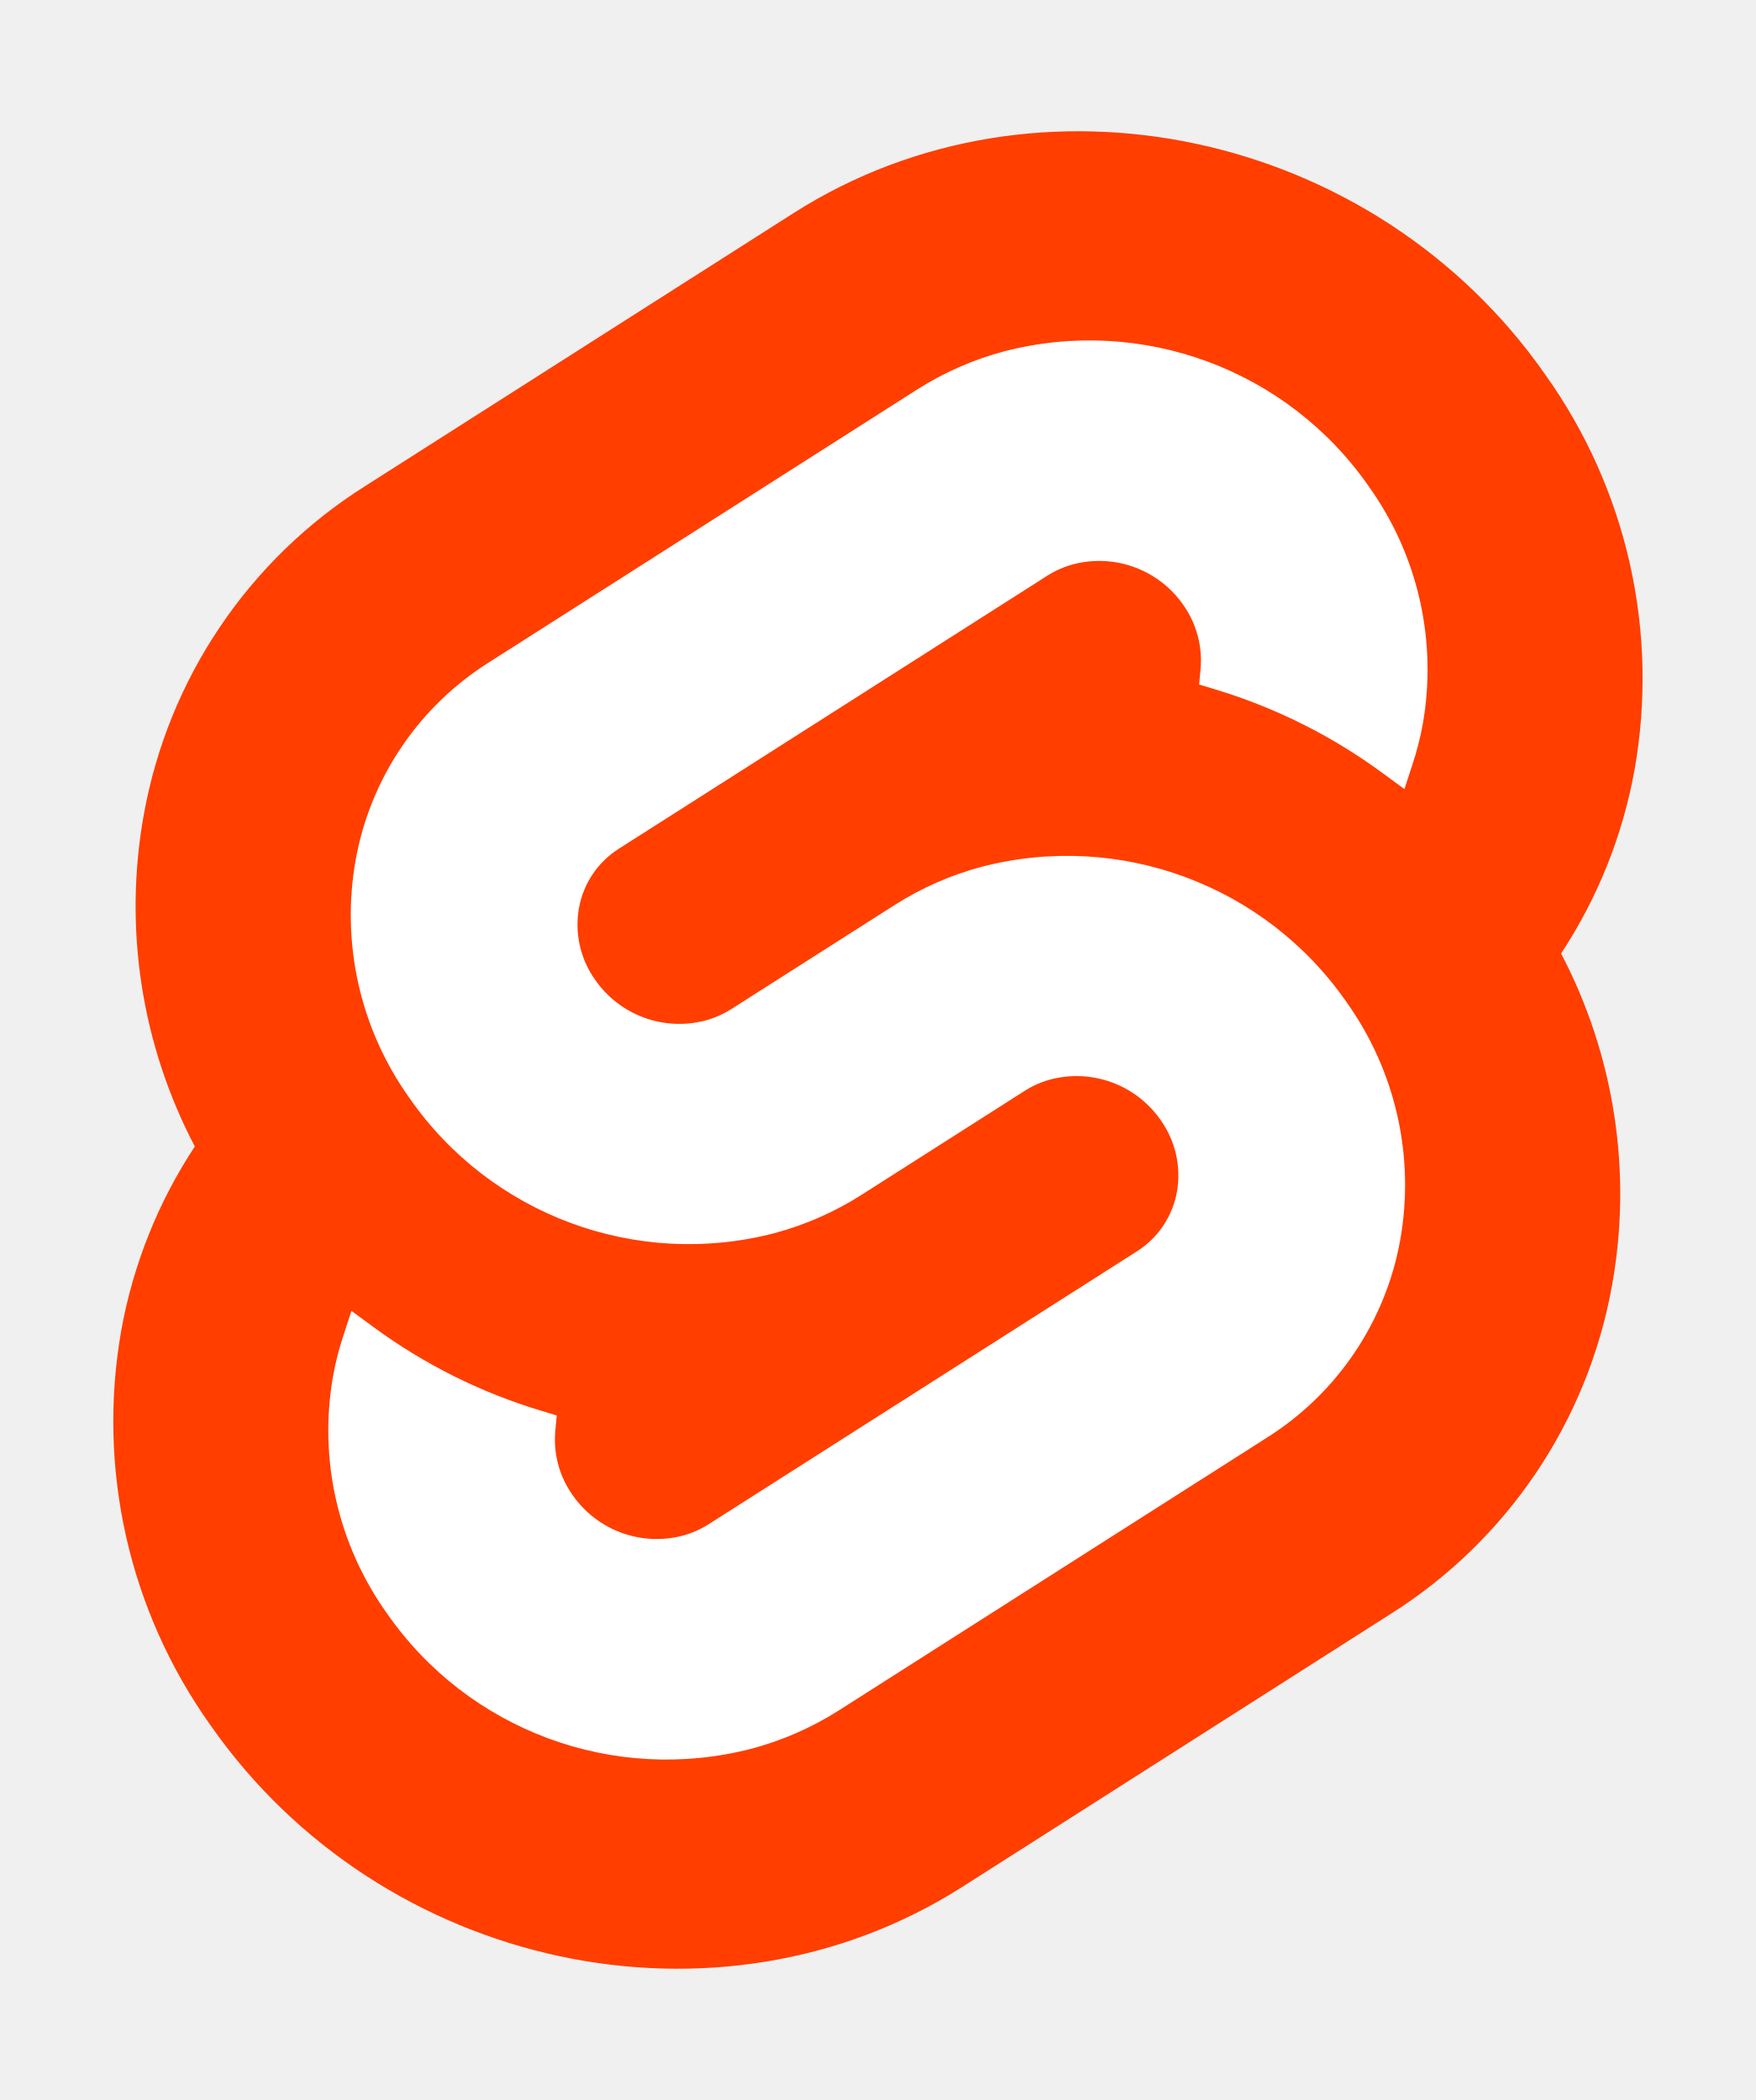
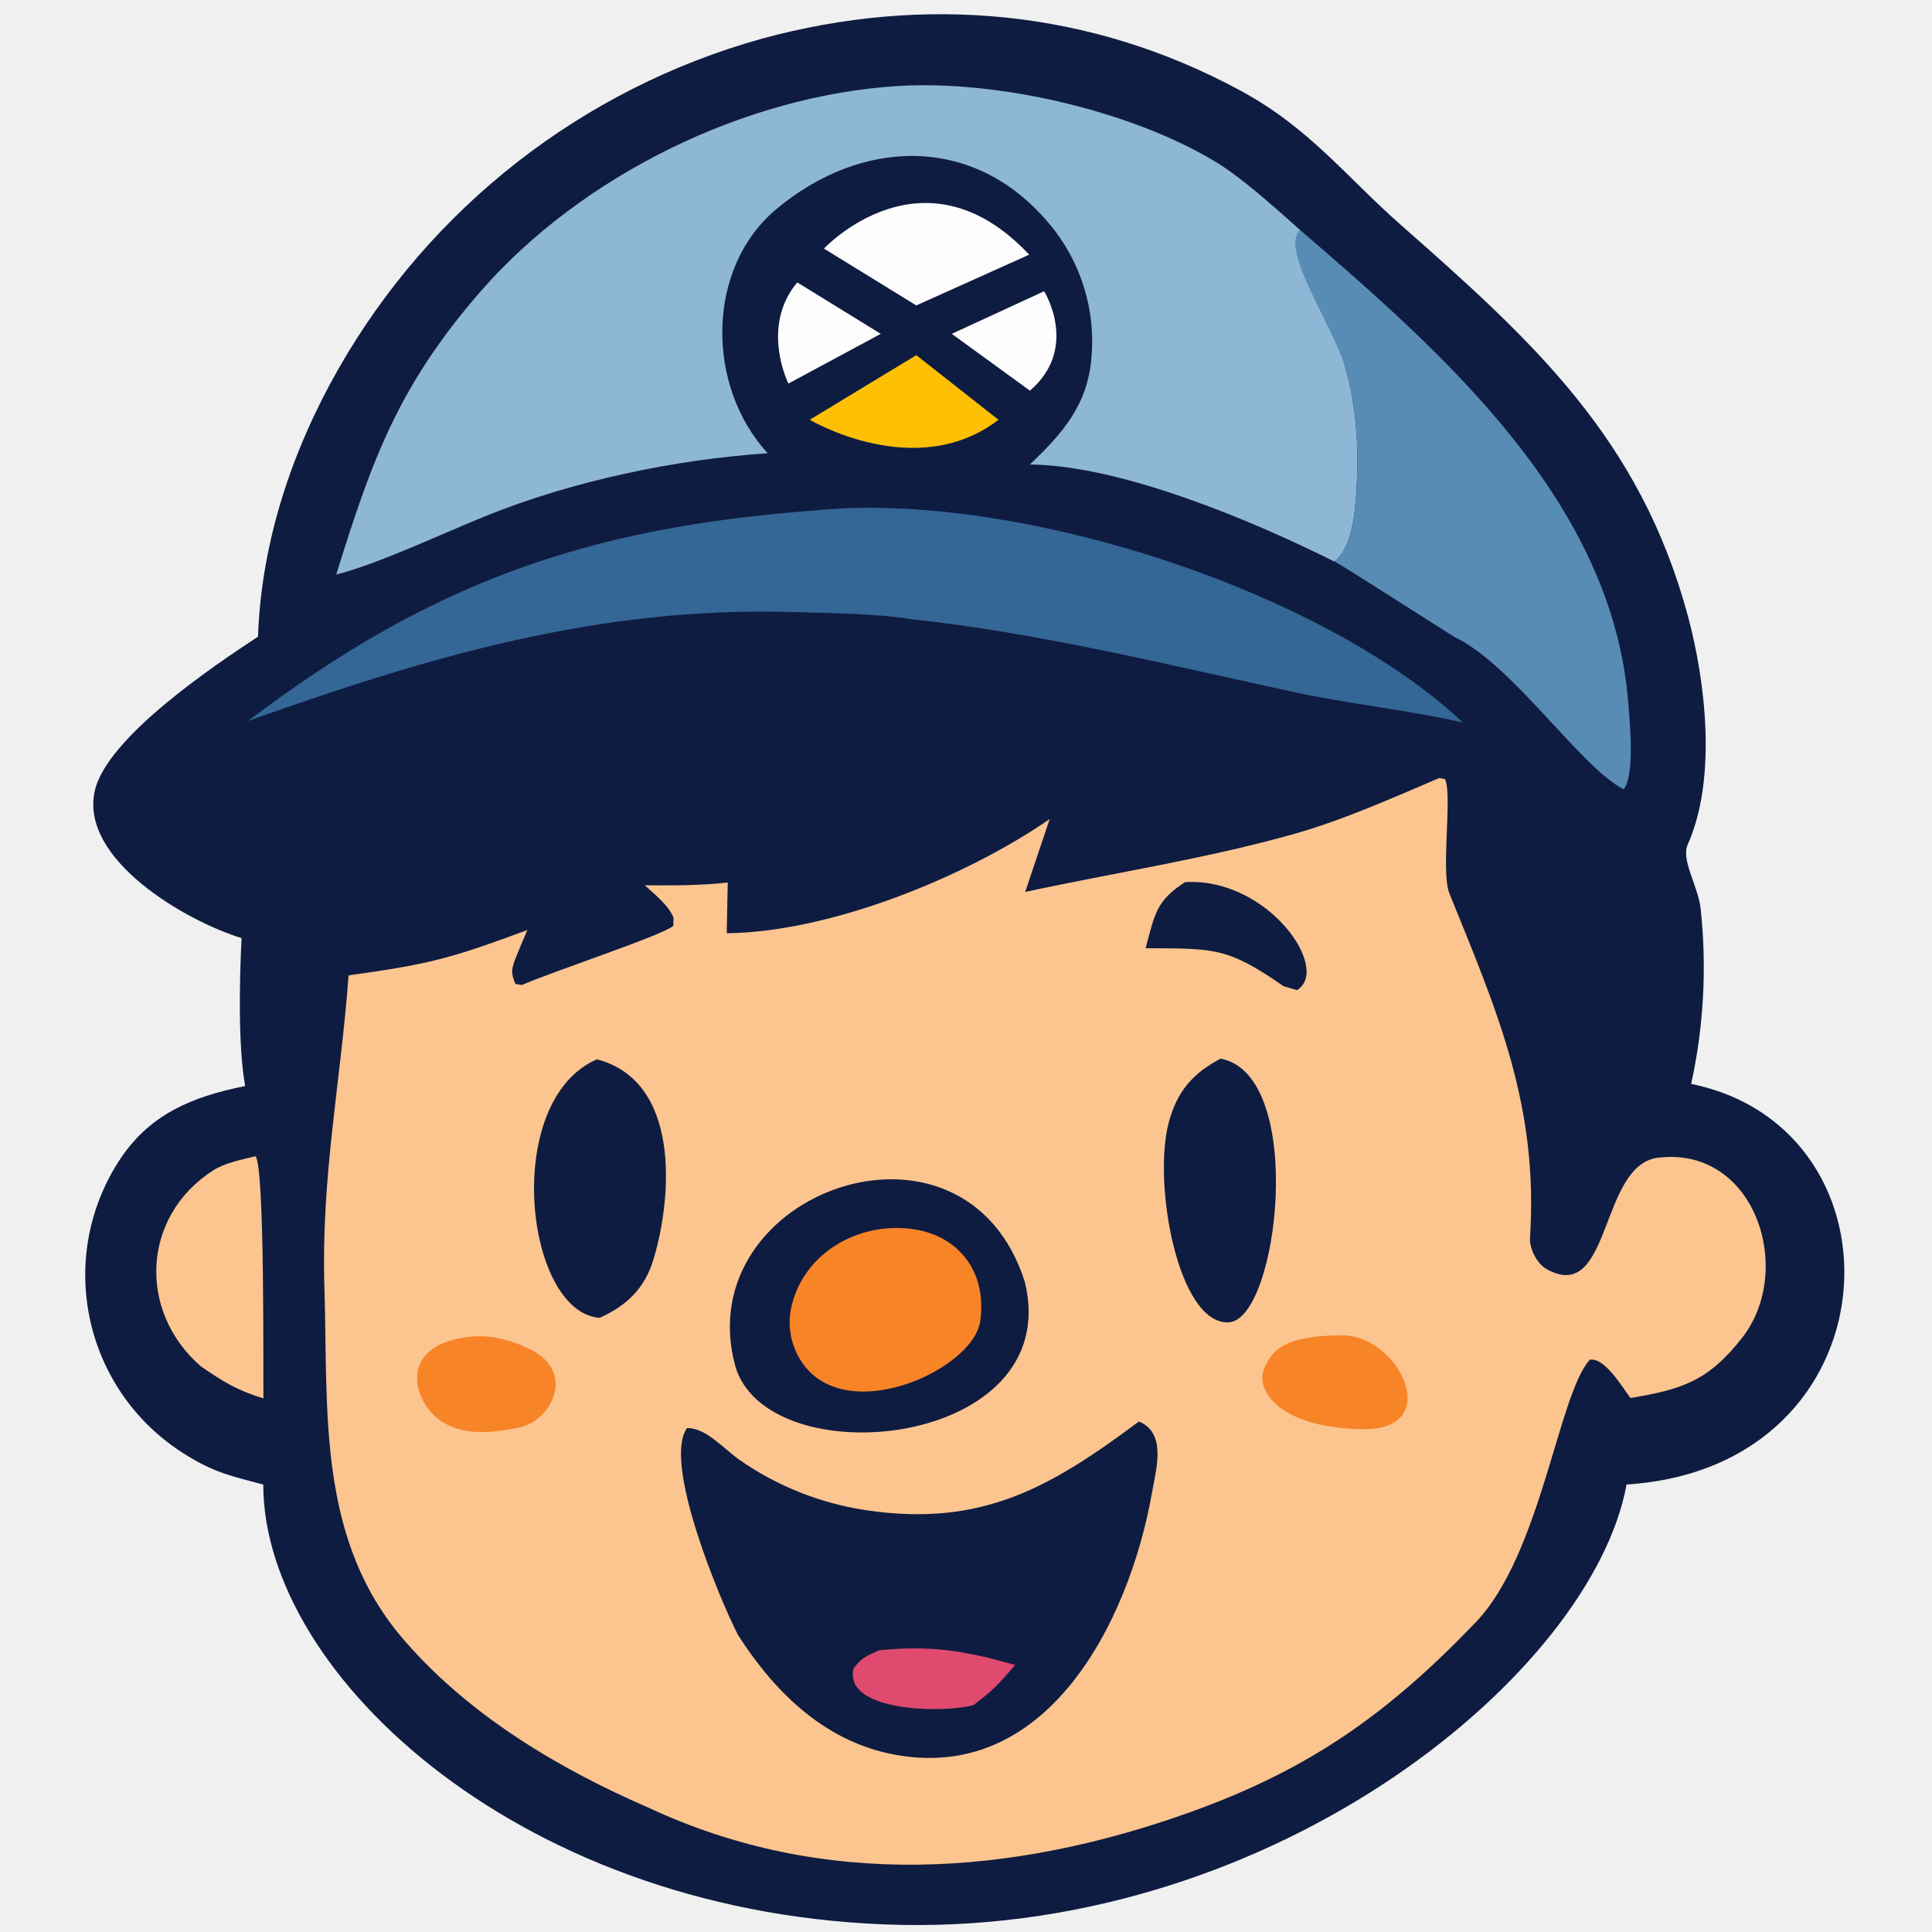
- <svg xmlns="http://www.w3.org/2000/svg" width="107" height="128" viewBox="0 0 107 128">
-   <path d="M94.157 22.819c-10.4-14.885-30.94-19.297-45.792-9.835L22.282 29.608A29.92 29.92 0 0 0 8.764 49.65a31.5 31.5 0 0 0 3.108 20.231 30 30 0 0 0-4.477 11.183 31.9 31.9 0 0 0 5.448 24.116c10.402 14.887 30.942 19.297 45.791 9.835l26.083-16.624A29.92 29.92 0 0 0 98.235 78.35a31.53 31.53 0 0 0-3.105-20.232 30 30 0 0 0 4.474-11.182 31.88 31.88 0 0 0-5.447-24.116" style="fill:#ff3e00" />
-   <path d="M45.817 106.582a20.72 20.72 0 0 1-22.237-8.243 19.17 19.17 0 0 1-3.277-14.503 18 18 0 0 1 .624-2.435l.49-1.498 1.337.981a33.6 33.6 0 0 0 10.203 5.098l.97.294-.09.968a5.85 5.85 0 0 0 1.052 3.878 6.24 6.24 0 0 0 6.695 2.485 5.8 5.8 0 0 0 1.603-.704L69.27 76.28a5.43 5.43 0 0 0 2.45-3.631 5.8 5.8 0 0 0-.987-4.371 6.24 6.24 0 0 0-6.698-2.487 5.7 5.7 0 0 0-1.6.704l-9.953 6.345a19 19 0 0 1-5.296 2.326 20.72 20.72 0 0 1-22.237-8.243 19.17 19.17 0 0 1-3.277-14.502 17.99 17.99 0 0 1 8.13-12.052l26.081-16.623a19 19 0 0 1 5.3-2.329 20.72 20.72 0 0 1 22.237 8.243 19.17 19.17 0 0 1 3.277 14.503 18 18 0 0 1-.624 2.435l-.49 1.498-1.337-.98a33.6 33.6 0 0 0-10.203-5.1l-.97-.294.09-.968a5.86 5.86 0 0 0-1.052-3.878 6.24 6.24 0 0 0-6.696-2.485 5.8 5.8 0 0 0-1.602.704L37.73 51.72a5.42 5.42 0 0 0-2.449 3.63 5.79 5.79 0 0 0 .986 4.372 6.24 6.24 0 0 0 6.698 2.486 5.8 5.8 0 0 0 1.602-.704l9.952-6.342a19 19 0 0 1 5.295-2.328 20.72 20.72 0 0 1 22.237 8.242 19.17 19.17 0 0 1 3.277 14.503 18 18 0 0 1-8.13 12.053l-26.081 16.622a19 19 0 0 1-5.3 2.328" style="fill:#fff" />
+ <svg xmlns="http://www.w3.org/2000/svg" width="512" height="512" viewBox="0 0 512 512" fill="none">
+   <path d="M68.394 168.189L68.375 168.72C56.75 176.365 28.145 195.529 25.088 209.716C21.192 227.793 49.164 244.048 64.019 248.609C63.47 259.384 63.056 277.148 64.968 287.805C51.057 290.624 39.504 295.187 31.421 307.82C14.547 334.193 22.596 369.062 49.201 385.517C56.791 390.265 61.343 391.191 69.768 393.42C69.768 444.235 139.294 508.235 239.059 510.118C338.824 512 421.921 443.237 431.059 393.412C502.84 388.804 506.628 299.158 448.185 287.251C451.509 272.03 452.36 256.371 450.696 240.88C450.018 234.704 445.41 227.947 447.27 223.786C455.074 206.312 451.95 180.459 447.338 163.343C434.677 116.336 406.532 90.669 371.302 59.665C356.703 46.818 347.121 34.016 328.976 24.144C289.145 2.474 245.056 -1.49 201.947 10.235C154.414 23.476 114.045 54.971 89.634 97.854C77.395 119.356 69.365 143.371 68.394 168.189Z" fill="#0F1C41" />
+   <path d="M259.765 350.118C257.882 363.294 223.153 378.787 212.002 360.205C209.292 355.728 208.558 350.33 209.981 345.293C213.806 331.236 228.578 323.482 242.677 325.848C253.933 327.737 261.647 336.941 259.765 350.118Z" fill="#F88428" />
+   <path d="M382.931 206.464C384.968 210.523 381.768 230.997 384.102 236.757C396.808 268.104 407.744 293.006 405.467 328.039C405.29 330.786 407.202 334.861 409.943 336.37C427.283 345.914 423.692 308.011 439.861 306.756C465.269 304.06 475.641 336.713 461.681 354.527C452.695 366.002 445.772 368.185 432.102 370.493C429.757 367.38 425.228 359.685 421.324 360.34C412.955 369.443 408.418 411.819 391.096 429.908C367.996 454.032 347.117 468.88 315.445 480.234C268.04 497.225 218.327 500.756 171.867 479.057C148.334 468.854 124.842 454.887 107.713 435.363C83.856 408.536 86.991 374.047 85.978 341.249C85.064 311.741 90.267 287.11 92.379 258.482C114.026 255.485 119.346 254.017 139.765 246.468C138.764 248.746 137.8 251.039 136.866 253.346C135.545 256.685 135.285 257.723 136.588 260.751L138.308 261.038C146.124 257.575 175.838 247.787 178.428 245.364L178.493 243.202C177.1 239.807 173.666 237.171 170.873 234.618C178.805 234.647 184.983 234.719 192.862 233.878L192.592 247.311C219.935 247.071 255.921 232.44 278.171 217.064L271.684 236.376C295.413 231.261 319.691 227.567 342.942 221.005C355.833 217.366 369.021 211.486 381.403 206.187L382.931 206.464ZM301.832 376.713C278.547 394.038 260.413 404.775 229.655 400.242C217.559 398.45 206.039 393.884 195.995 386.9C191.884 384.005 186.899 378.215 182.043 378.475C175.609 387.615 190.642 423.64 195.562 433.259C204.925 447.941 217.872 460.85 235.494 464.675C277.218 473.729 299.226 429.799 305.254 395.759C306.413 389.201 309.237 379.804 301.832 376.713ZM271.609 339.789C255.786 289.622 182.792 315.676 194.737 361.579C202.557 391.614 282.353 384 271.609 339.789ZM323.471 280.553C315.983 284.478 311.809 289.404 309.663 297.735C305.522 313.818 312.155 350.775 325.489 350.446C338.823 350.117 346.372 284.804 323.471 280.553ZM158.178 280.733C132.861 291.75 139.11 347.683 158.893 349.246C166.103 346.02 170.896 341.404 173.196 333.701C178.361 316.409 180.074 286.409 158.178 280.733ZM343.688 262.393C352.9 256.917 336.038 232.49 314.049 233.772C306.278 238.797 306.041 242.327 303.594 251.289C321.728 251.403 325.162 250.91 340.149 261.352L343.688 262.393Z" fill="#FCC58F" />
+   <path d="M232.975 437.332C246.822 435.984 255.835 437.479 269.026 441.236C264.588 446.375 263.473 447.708 258.026 451.841C251.005 453.999 223.436 453.942 226.199 442.17C228.364 439.211 229.73 438.827 232.975 437.332Z" fill="#E04A6E" />
+   <path d="M119.36 355.277C126.82 353.057 133.485 354.181 140.405 357.536C152.798 363.54 146.245 376.615 137.412 378.353C129.95 379.821 122.561 380.55 116.706 376.471C109.993 371.793 106.075 359.23 119.36 355.277Z" fill="#F88428" />
+   <path d="M355.765 353.882C370.824 353.882 383.075 379.154 360.949 378.753C338.824 378.353 332.853 368.342 334.897 362.994C336.941 357.647 340.706 353.882 355.765 353.882Z" fill="#F88428" />
+   <path d="M89.1 152.275C98.636 121.566 105.695 102.135 127.311 77.289C154.094 46.508 197.561 25.185 238.246 22.779C264.294 21.238 299.118 29.156 321.777 42.656C329.051 46.989 338.056 55.208 344.584 60.986C344.426 62.078 344.223 63.485 343.978 65.206C348.029 76.403 353.657 86.708 356.778 98.286C360.057 110.451 360.328 123.204 358.961 135.672C358.517 139.733 357.113 146.317 353.578 148.8C331.931 137.956 297.043 123.309 272.93 123.096C281.529 114.918 288.166 107.384 289.22 95.033C290.459 81.98 286.348 68.984 277.828 59.017C257.781 35.284 227.957 36.814 205.753 55.411C186.858 71.241 187.2 102.518 203.453 120.116C178.741 121.775 151.752 127.447 128.742 136.741C117.644 141.225 99.935 149.561 89.1 152.275Z" fill="#8DB7D5" />
+   <path d="M215.963 135.277C268.149 129.918 349.802 155.829 387.686 191.482C373.324 188.181 357.237 186.536 342.382 183.3C310.442 176.343 274.124 167.503 241.713 164.129C233.435 162.617 219.087 162.461 210.549 162.202C158.645 160.621 113.905 173.945 65.747 191.06C113.811 154.615 155.219 139.779 215.963 135.277Z" fill="#346696" />
+   <path d="M344.584 60.986C382.532 93.655 427.272 132.896 431.5 186.19C431.921 191.535 433.284 205.359 430.295 209.175C418.843 203.351 401.047 176.297 385.525 168.839C384.825 168.504 352.592 147.761 353.578 148.8C357.113 146.317 358.517 139.733 358.961 135.672C360.328 123.204 360.057 110.451 356.778 98.286C353.657 86.708 338.824 65.882 344.584 60.986Z" fill="#588CB5" />
+   <path d="M67.705 306.415C70.216 309.199 69.715 364.109 69.809 370.599C62.645 368.363 59.279 366.251 53.226 362.095C36.465 347.559 37.501 322.281 56.573 310.116C59.577 308.201 64.234 307.25 67.705 306.415Z" fill="#FCC58F" />
+   <path d="M218.353 65.882C218.353 65.882 244.706 37.647 272.746 67.49L242.824 80.941L218.353 65.882Z" fill="#FEFDFD" />
+   <path d="M242.824 94.118L264.607 111.245C242.824 128 214.588 111.245 214.588 111.245L242.824 94.118Z" fill="#FDC005" />
+   <path d="M252.235 88.471L276.706 77.177C276.706 77.177 286.118 92.235 272.941 103.529L252.235 88.471Z" fill="#FEFDFD" />
+   <path d="M208.941 101.647C208.941 101.647 201.412 86.588 211.283 74.841L233.412 88.471L208.941 101.647Z" fill="#FEFDFD" />
</svg>
